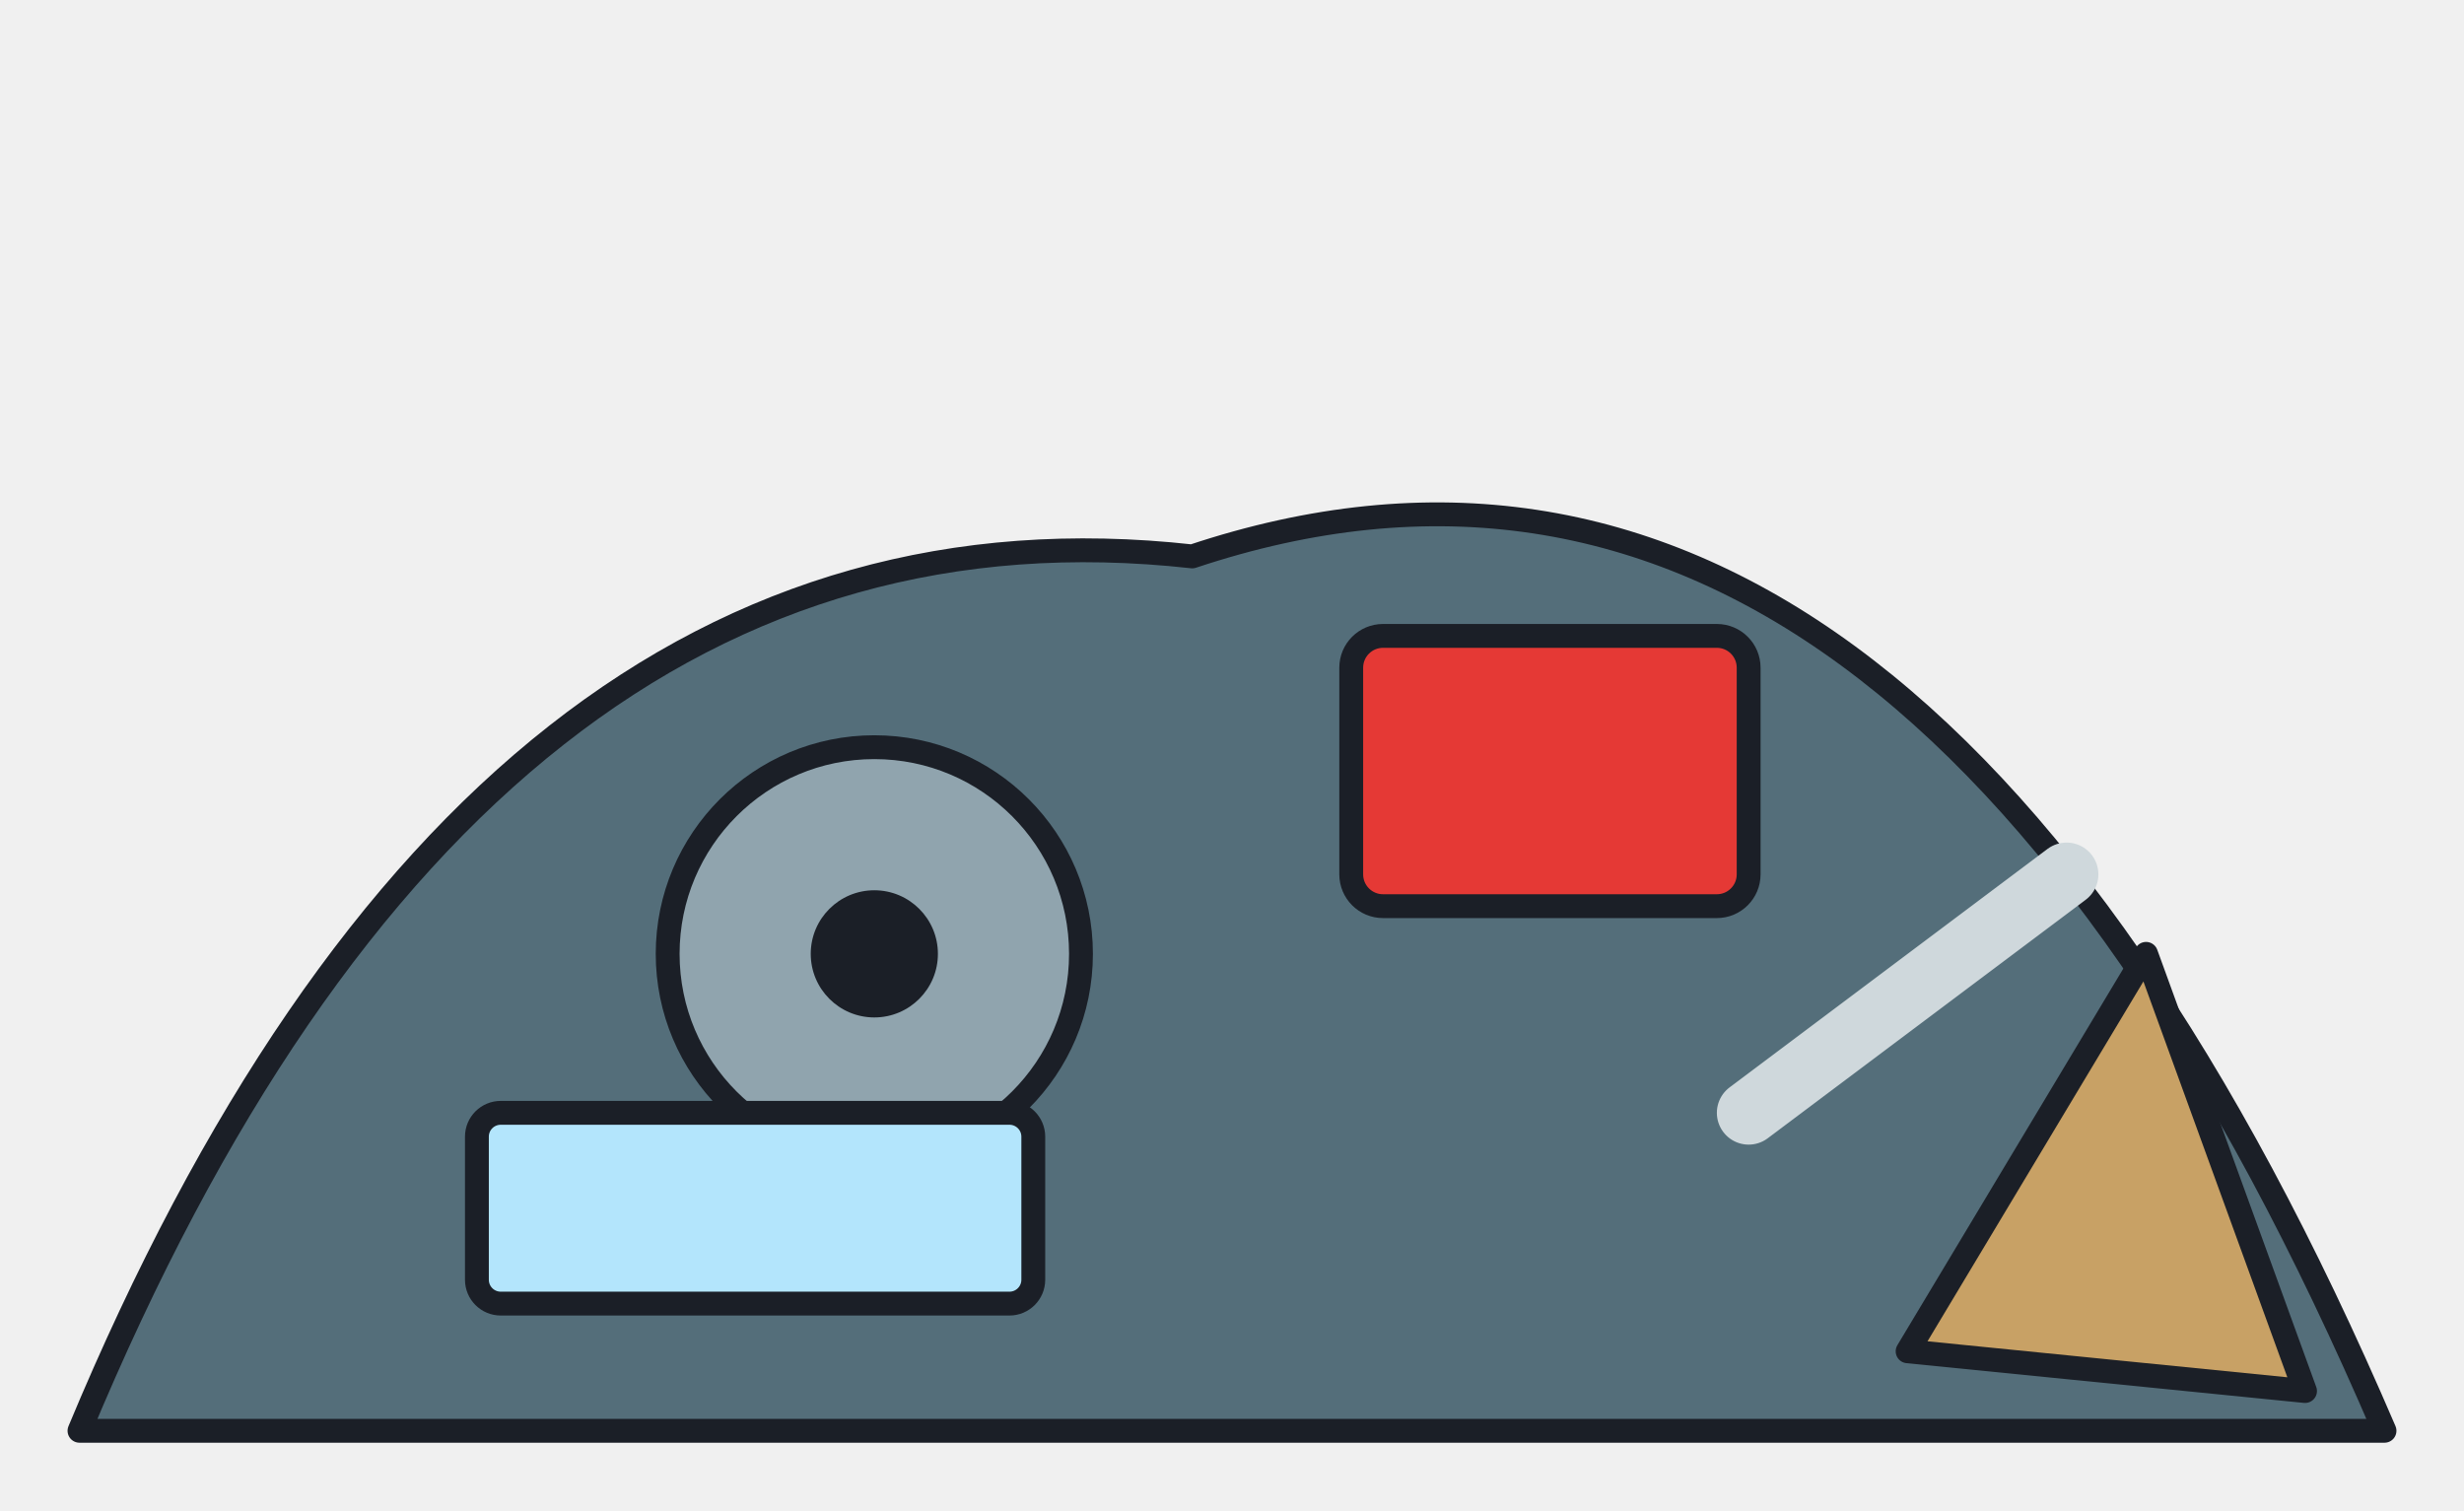
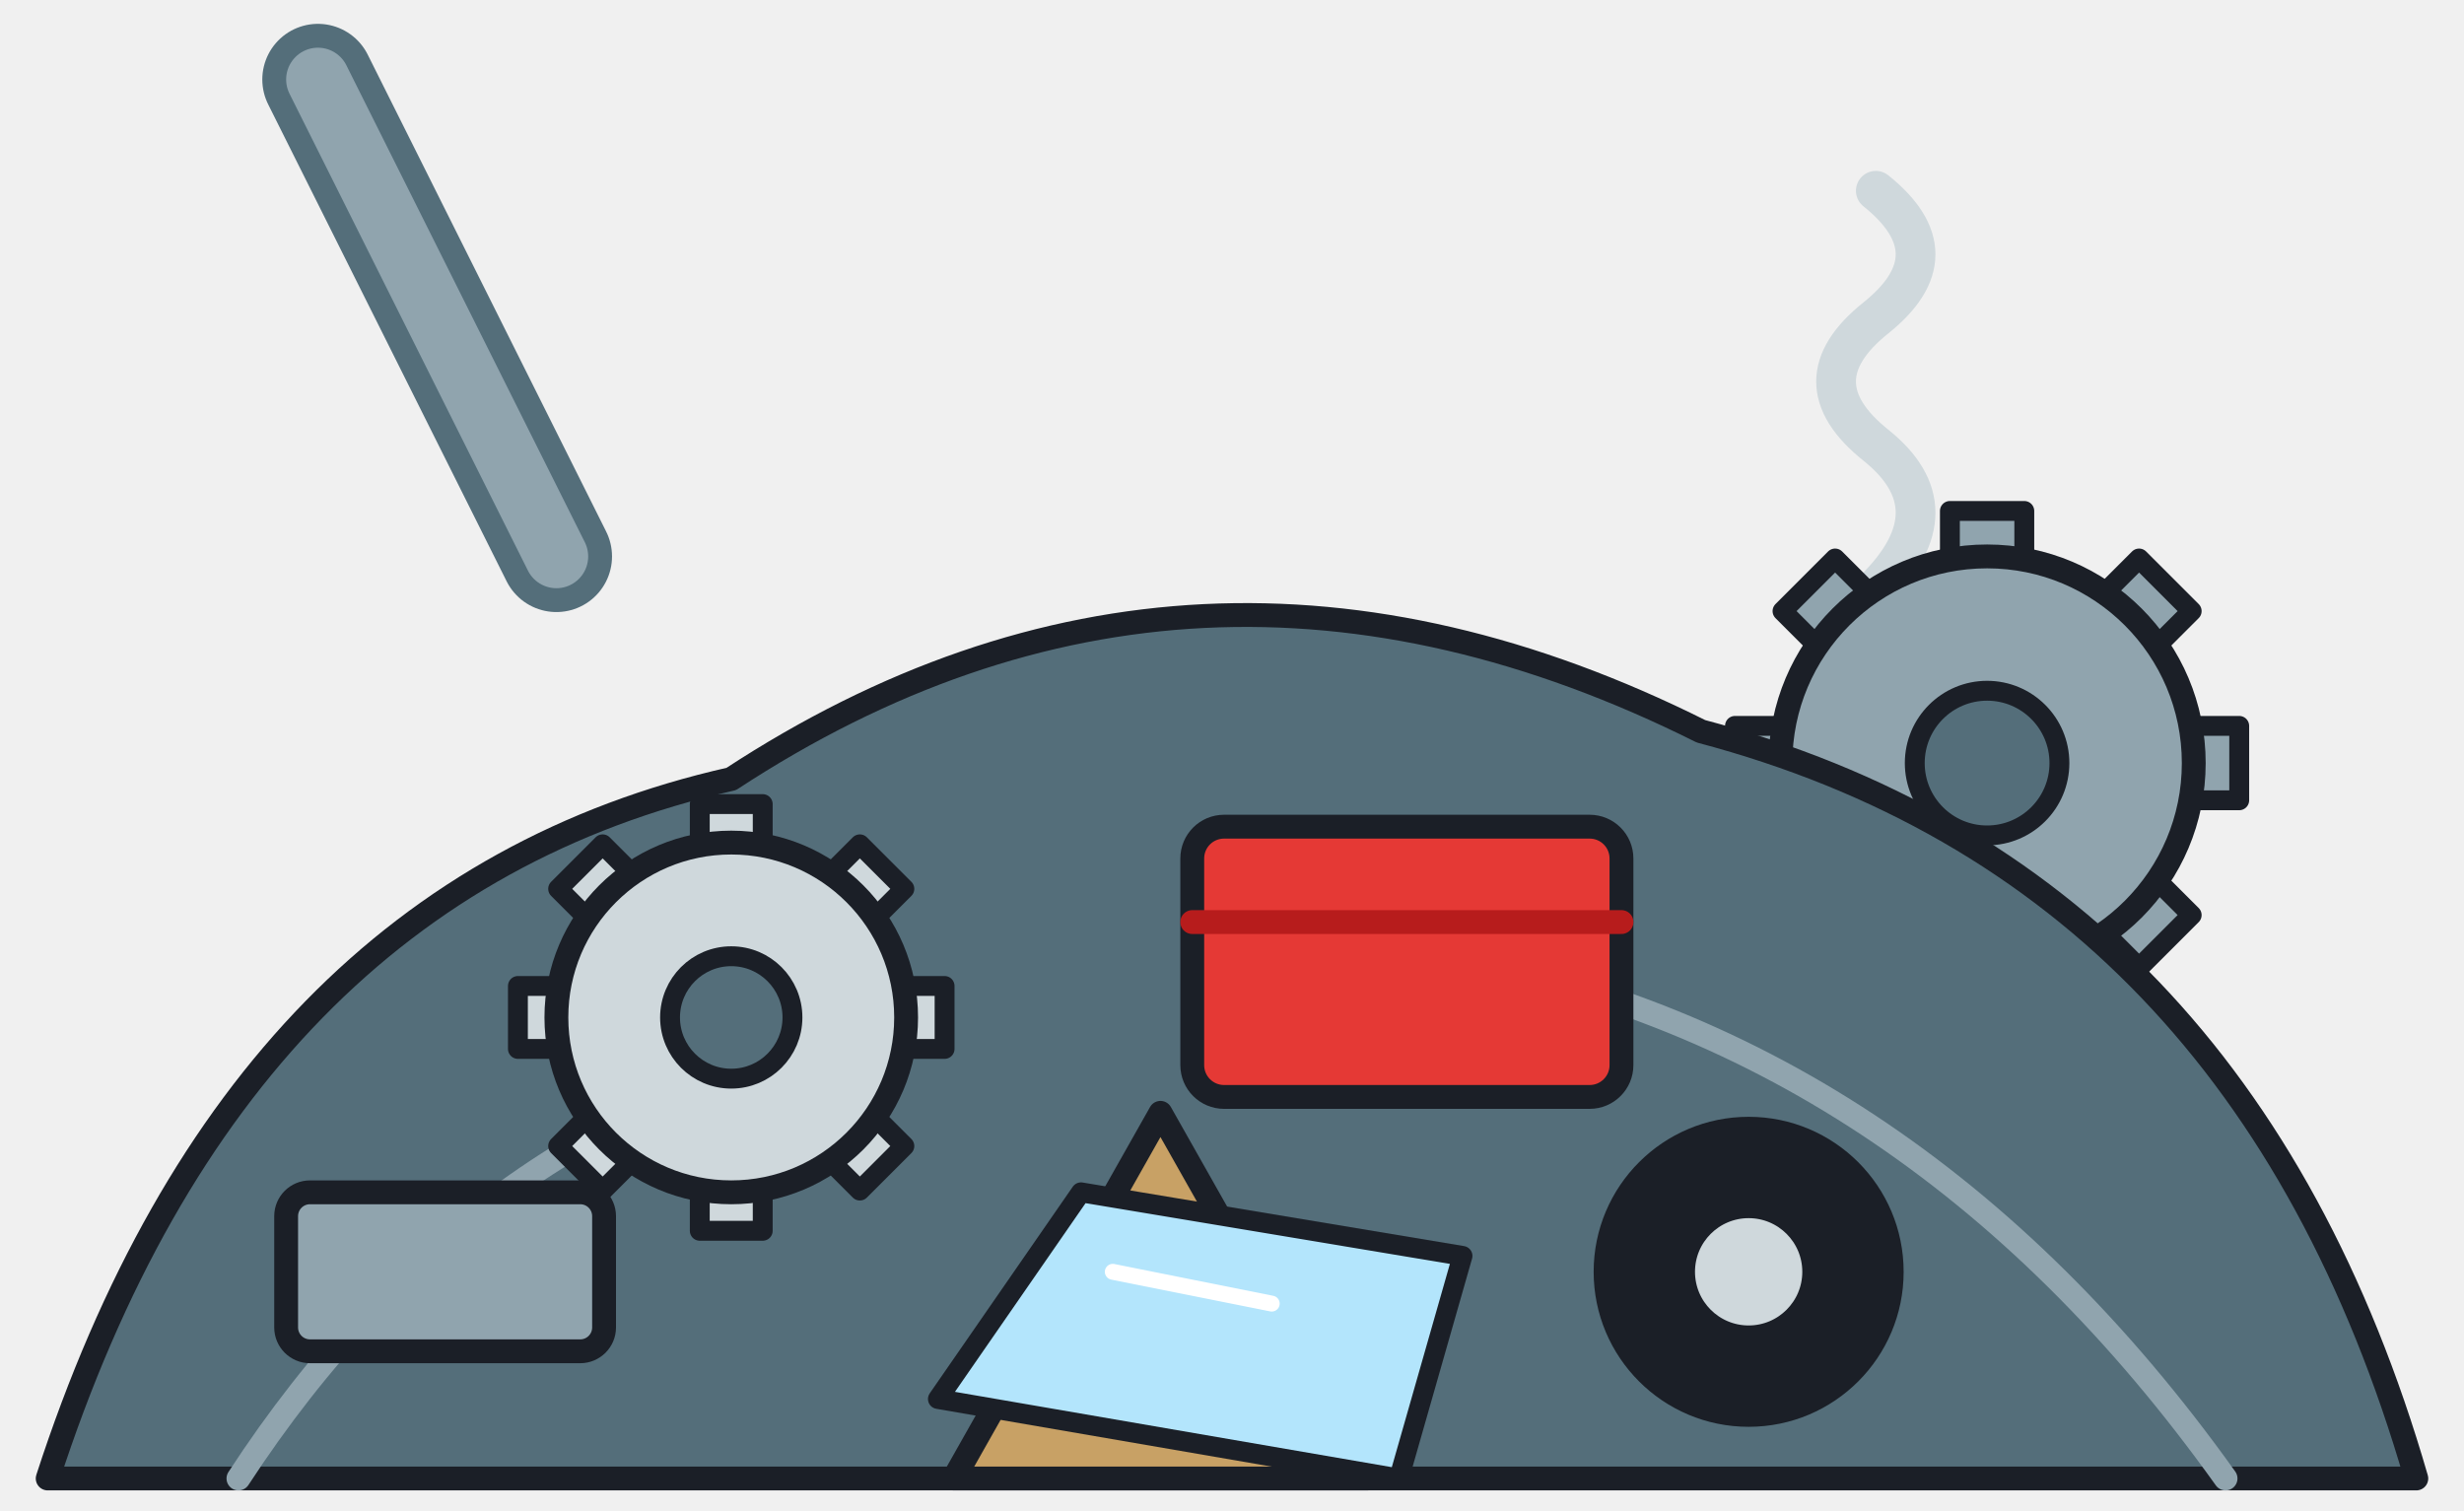
<svg xmlns="http://www.w3.org/2000/svg" width="310" height="190" viewBox="0 0 310 190">
-   <path d="M10 180 Q60 60 150 70 Q240 40 300 180 Z" fill="#546e7a" stroke="#1b1f27" stroke-width="3" stroke-linejoin="round" stroke-linecap="round" />
-   <circle cx="110" cy="120" r="26" fill="#90a4ae" stroke="#1b1f27" stroke-width="3" stroke-linejoin="round" stroke-linecap="round" />
-   <circle cx="110" cy="120" r="8" fill="#1b1f27" />
-   <rect x="170" y="80" width="50" height="34" rx="4" fill="#e53935" stroke="#1b1f27" stroke-width="3" stroke-linejoin="round" stroke-linecap="round" />
-   <rect x="60" y="140" width="70" height="24" rx="3" fill="#b3e5fc" stroke="#1b1f27" stroke-width="3" stroke-linejoin="round" stroke-linecap="round" />
-   <path d="M220 140 l40 -30" fill="none" stroke="#cfd8dc" stroke-width="8" stroke-linejoin="round" stroke-linecap="round" />
-   <polygon points="240,170 270,120 290,175" fill="#c8a165" stroke="#1b1f27" stroke-width="3" stroke-linejoin="round" stroke-linecap="round" />
+   <path d="M70 70 L40 10" fill="none" stroke="#546e7a" stroke-width="14" stroke-linejoin="round" stroke-linecap="round" />
+   <path d="M70 70 L40 10" fill="none" stroke="#90a4ae" stroke-width="8" stroke-linejoin="round" stroke-linecap="round" />
+   <path d="M236 74 q10 -10 0 -18 q-10 -8 0 -16 q10 -8 0 -16" fill="none" stroke="#cfd8dc" stroke-width="5" stroke-linejoin="round" stroke-linecap="round" />
+   <rect x="245.32" y="64.28" width="9.36" height="13" fill="#90a4ae" stroke="#1b1f27" stroke-width="2.5" stroke-linejoin="round" stroke-linecap="round" transform="rotate(0 250 96)" />
+   <rect x="245.32" y="64.28" width="9.36" height="13" fill="#90a4ae" stroke="#1b1f27" stroke-width="2.5" stroke-linejoin="round" stroke-linecap="round" transform="rotate(45 250 96)" />
+   <rect x="245.32" y="64.28" width="9.36" height="13" fill="#90a4ae" stroke="#1b1f27" stroke-width="2.5" stroke-linejoin="round" stroke-linecap="round" transform="rotate(90 250 96)" />
+   <rect x="245.32" y="64.28" width="9.36" height="13" fill="#90a4ae" stroke="#1b1f27" stroke-width="2.5" stroke-linejoin="round" stroke-linecap="round" transform="rotate(135 250 96)" />
+   <rect x="245.32" y="64.28" width="9.36" height="13" fill="#90a4ae" stroke="#1b1f27" stroke-width="2.5" stroke-linejoin="round" stroke-linecap="round" transform="rotate(180 250 96)" />
+   <rect x="245.32" y="64.28" width="9.36" height="13" fill="#90a4ae" stroke="#1b1f27" stroke-width="2.5" stroke-linejoin="round" stroke-linecap="round" transform="rotate(225 250 96)" />
+   <rect x="245.32" y="64.28" width="9.36" height="13" fill="#90a4ae" stroke="#1b1f27" stroke-width="2.5" stroke-linejoin="round" stroke-linecap="round" transform="rotate(270 250 96)" />
+   <rect x="245.32" y="64.28" width="9.36" height="13" fill="#90a4ae" stroke="#1b1f27" stroke-width="2.5" stroke-linejoin="round" stroke-linecap="round" transform="rotate(315 250 96)" />
+   <circle cx="250" cy="96" r="26" fill="#90a4ae" stroke="#1b1f27" stroke-width="3" stroke-linejoin="round" stroke-linecap="round" />
+   <circle cx="250" cy="96" r="9.1" fill="#546e7a" stroke="#1b1f27" stroke-width="2.5" stroke-linejoin="round" stroke-linecap="round" />
+   <path d="M6 186 Q30 112 92 98 Q150 60 214 92 Q282 110 304 186 Z" fill="#546e7a" stroke="#1b1f27" stroke-width="3" stroke-linejoin="round" stroke-linecap="round" />
+   <path d="M30 186 Q60 140 110 130 M180 120 Q240 130 280 186" fill="none" stroke="#90a4ae" stroke-width="3" stroke-linejoin="round" stroke-linecap="round" />
+   <rect x="88.04" y="101.16" width="7.92" height="11" fill="#cfd8dc" stroke="#1b1f27" stroke-width="2.5" stroke-linejoin="round" stroke-linecap="round" transform="rotate(0 92 128)" />
+   <rect x="88.04" y="101.16" width="7.92" height="11" fill="#cfd8dc" stroke="#1b1f27" stroke-width="2.5" stroke-linejoin="round" stroke-linecap="round" transform="rotate(45 92 128)" />
+   <rect x="88.04" y="101.16" width="7.92" height="11" fill="#cfd8dc" stroke="#1b1f27" stroke-width="2.5" stroke-linejoin="round" stroke-linecap="round" transform="rotate(90 92 128)" />
+   <rect x="88.04" y="101.16" width="7.92" height="11" fill="#cfd8dc" stroke="#1b1f27" stroke-width="2.5" stroke-linejoin="round" stroke-linecap="round" transform="rotate(135 92 128)" />
+   <rect x="88.04" y="101.16" width="7.92" height="11" fill="#cfd8dc" stroke="#1b1f27" stroke-width="2.5" stroke-linejoin="round" stroke-linecap="round" transform="rotate(180 92 128)" />
+   <rect x="88.04" y="101.16" width="7.92" height="11" fill="#cfd8dc" stroke="#1b1f27" stroke-width="2.5" stroke-linejoin="round" stroke-linecap="round" transform="rotate(225 92 128)" />
+   <rect x="88.04" y="101.16" width="7.92" height="11" fill="#cfd8dc" stroke="#1b1f27" stroke-width="2.5" stroke-linejoin="round" stroke-linecap="round" transform="rotate(270 92 128)" />
+   <rect x="88.04" y="101.16" width="7.92" height="11" fill="#cfd8dc" stroke="#1b1f27" stroke-width="2.5" stroke-linejoin="round" stroke-linecap="round" transform="rotate(315 92 128)" />
+   <circle cx="92" cy="128" r="22" fill="#cfd8dc" stroke="#1b1f27" stroke-width="3" stroke-linejoin="round" stroke-linecap="round" />
+   <circle cx="92" cy="128" r="7.7" fill="#546e7a" stroke="#1b1f27" stroke-width="2.5" stroke-linejoin="round" stroke-linecap="round" />
+   <rect x="150" y="104" width="54" height="34" rx="4" fill="#e53935" stroke="#1b1f27" stroke-width="3" stroke-linejoin="round" stroke-linecap="round" />
+   <path d="M150 116 H204" fill="none" stroke="#b71c1c" stroke-width="3" stroke-linejoin="round" stroke-linecap="round" />
+   <circle cx="220" cy="160" r="18" fill="#1b1f27" stroke="#1b1f27" stroke-width="3" stroke-linejoin="round" stroke-linecap="round" />
+   <circle cx="220" cy="160" r="8" fill="#cfd8dc" stroke="#1b1f27" stroke-width="2.5" stroke-linejoin="round" stroke-linecap="round" />
+   <rect x="36" y="150" width="40" height="20" rx="3" fill="#90a4ae" stroke="#1b1f27" stroke-width="3" stroke-linejoin="round" stroke-linecap="round" />
+   <polygon points="120,186 146,140 172,186" fill="#c8a165" stroke="#1b1f27" stroke-width="3" stroke-linejoin="round" stroke-linecap="round" />
+   <path d="M118 176 L136 150 L184 158 L176 186 Z" fill="#b3e5fc" stroke="#1b1f27" stroke-width="2.5" stroke-linejoin="round" stroke-linecap="round" />
+   <path d="M140 160 l20 4" fill="none" stroke="#ffffff" stroke-width="2" stroke-linejoin="round" stroke-linecap="round" />
</svg>
